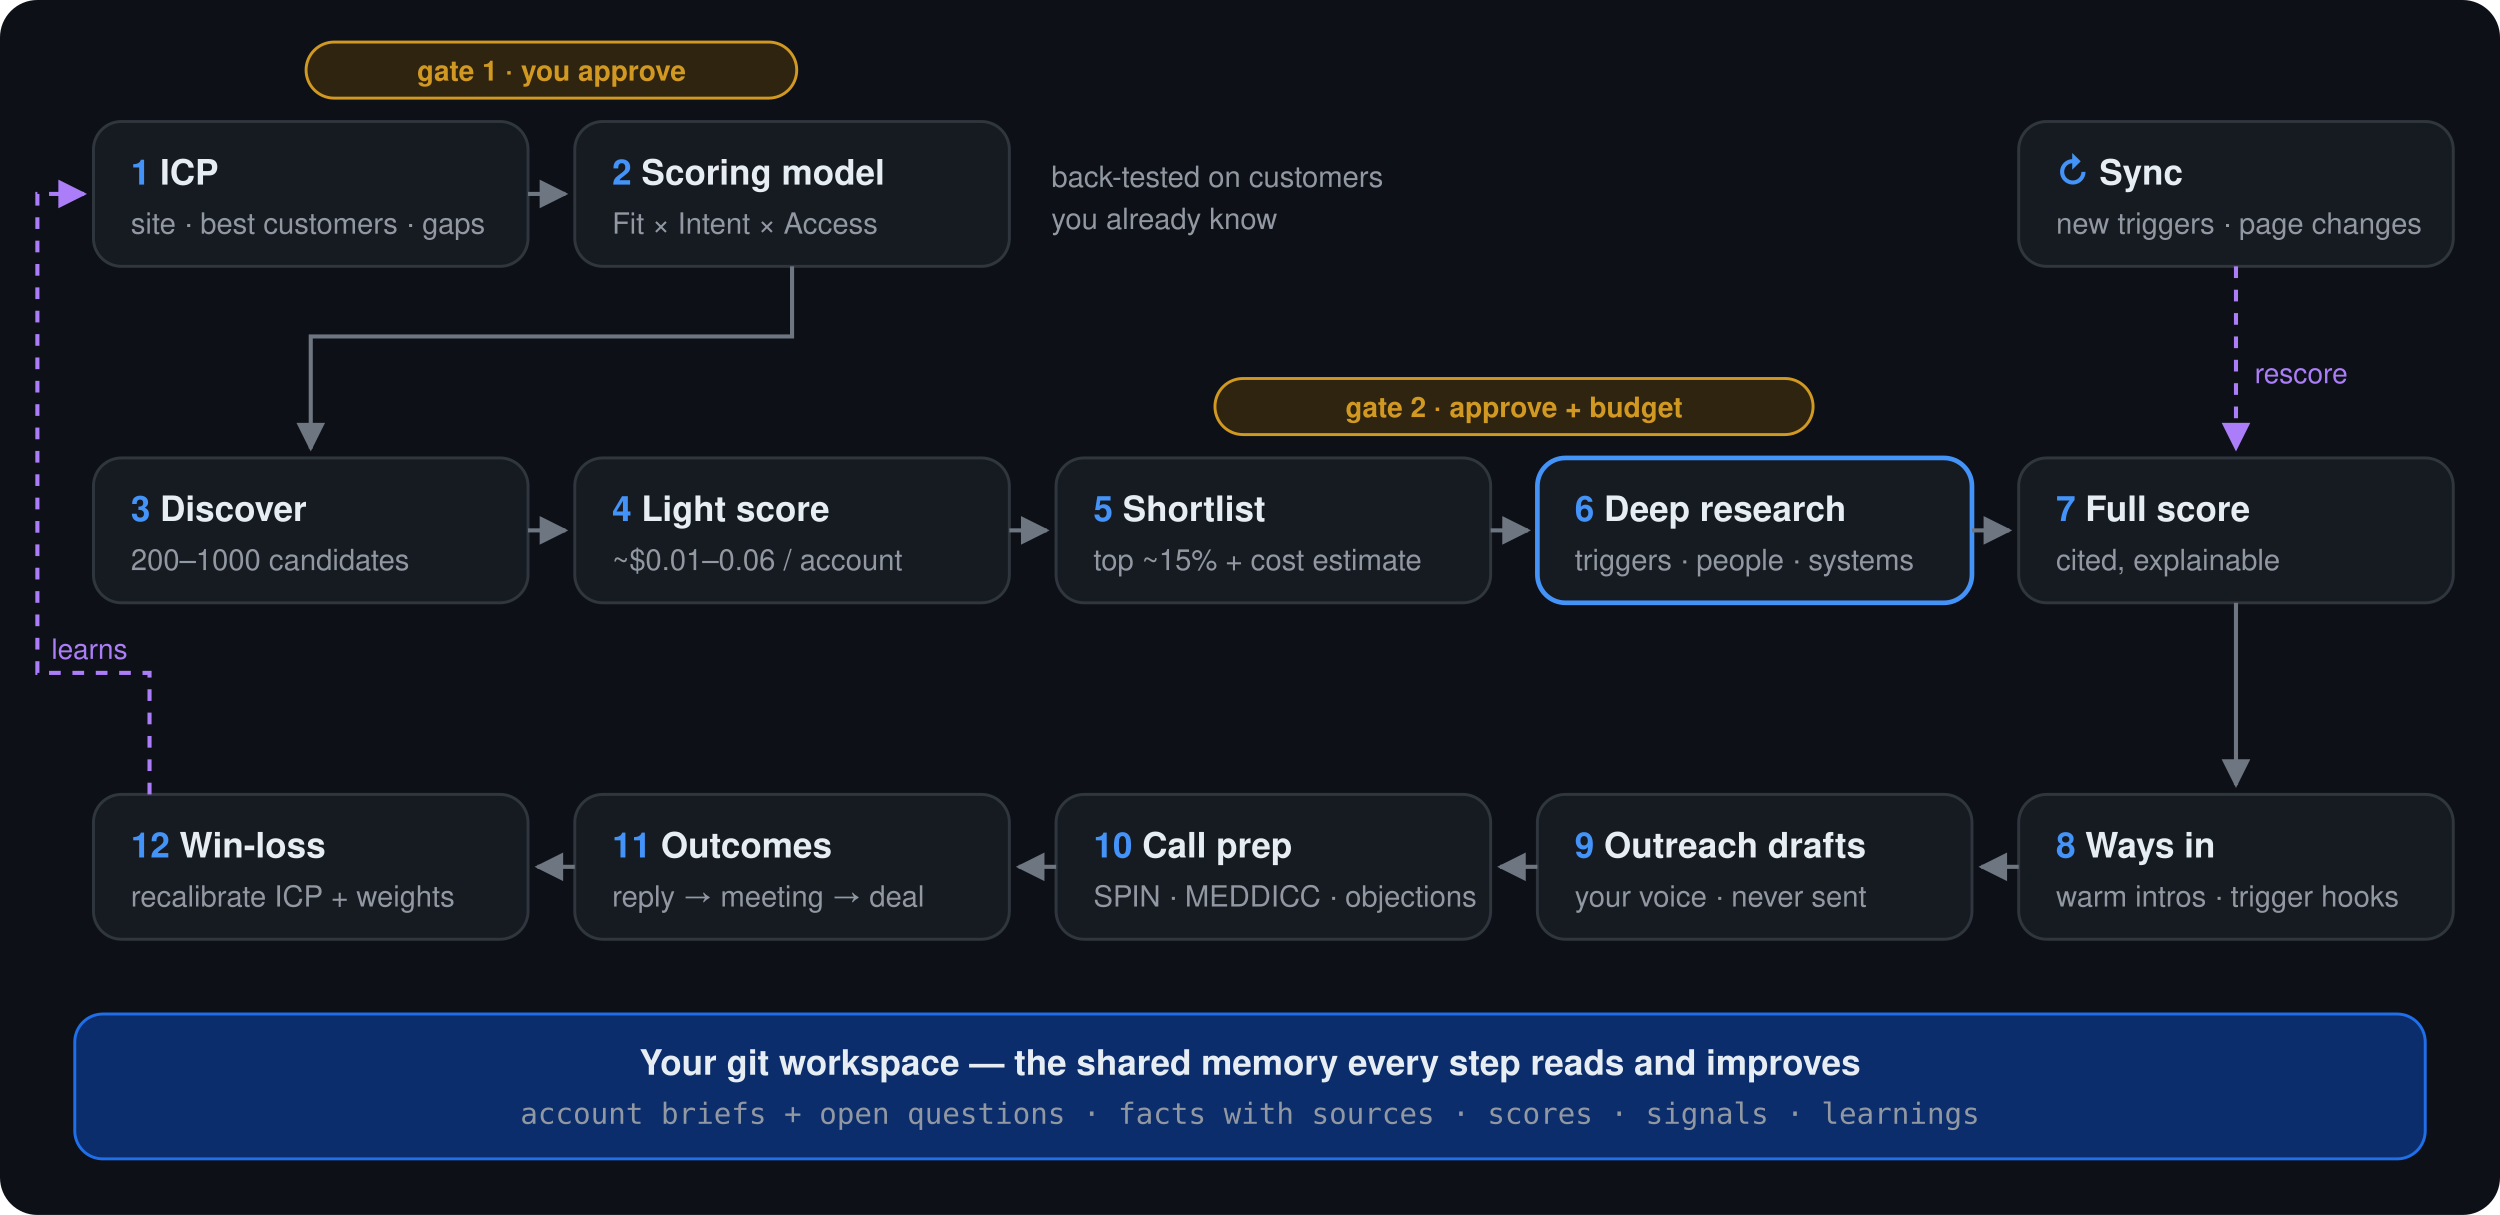
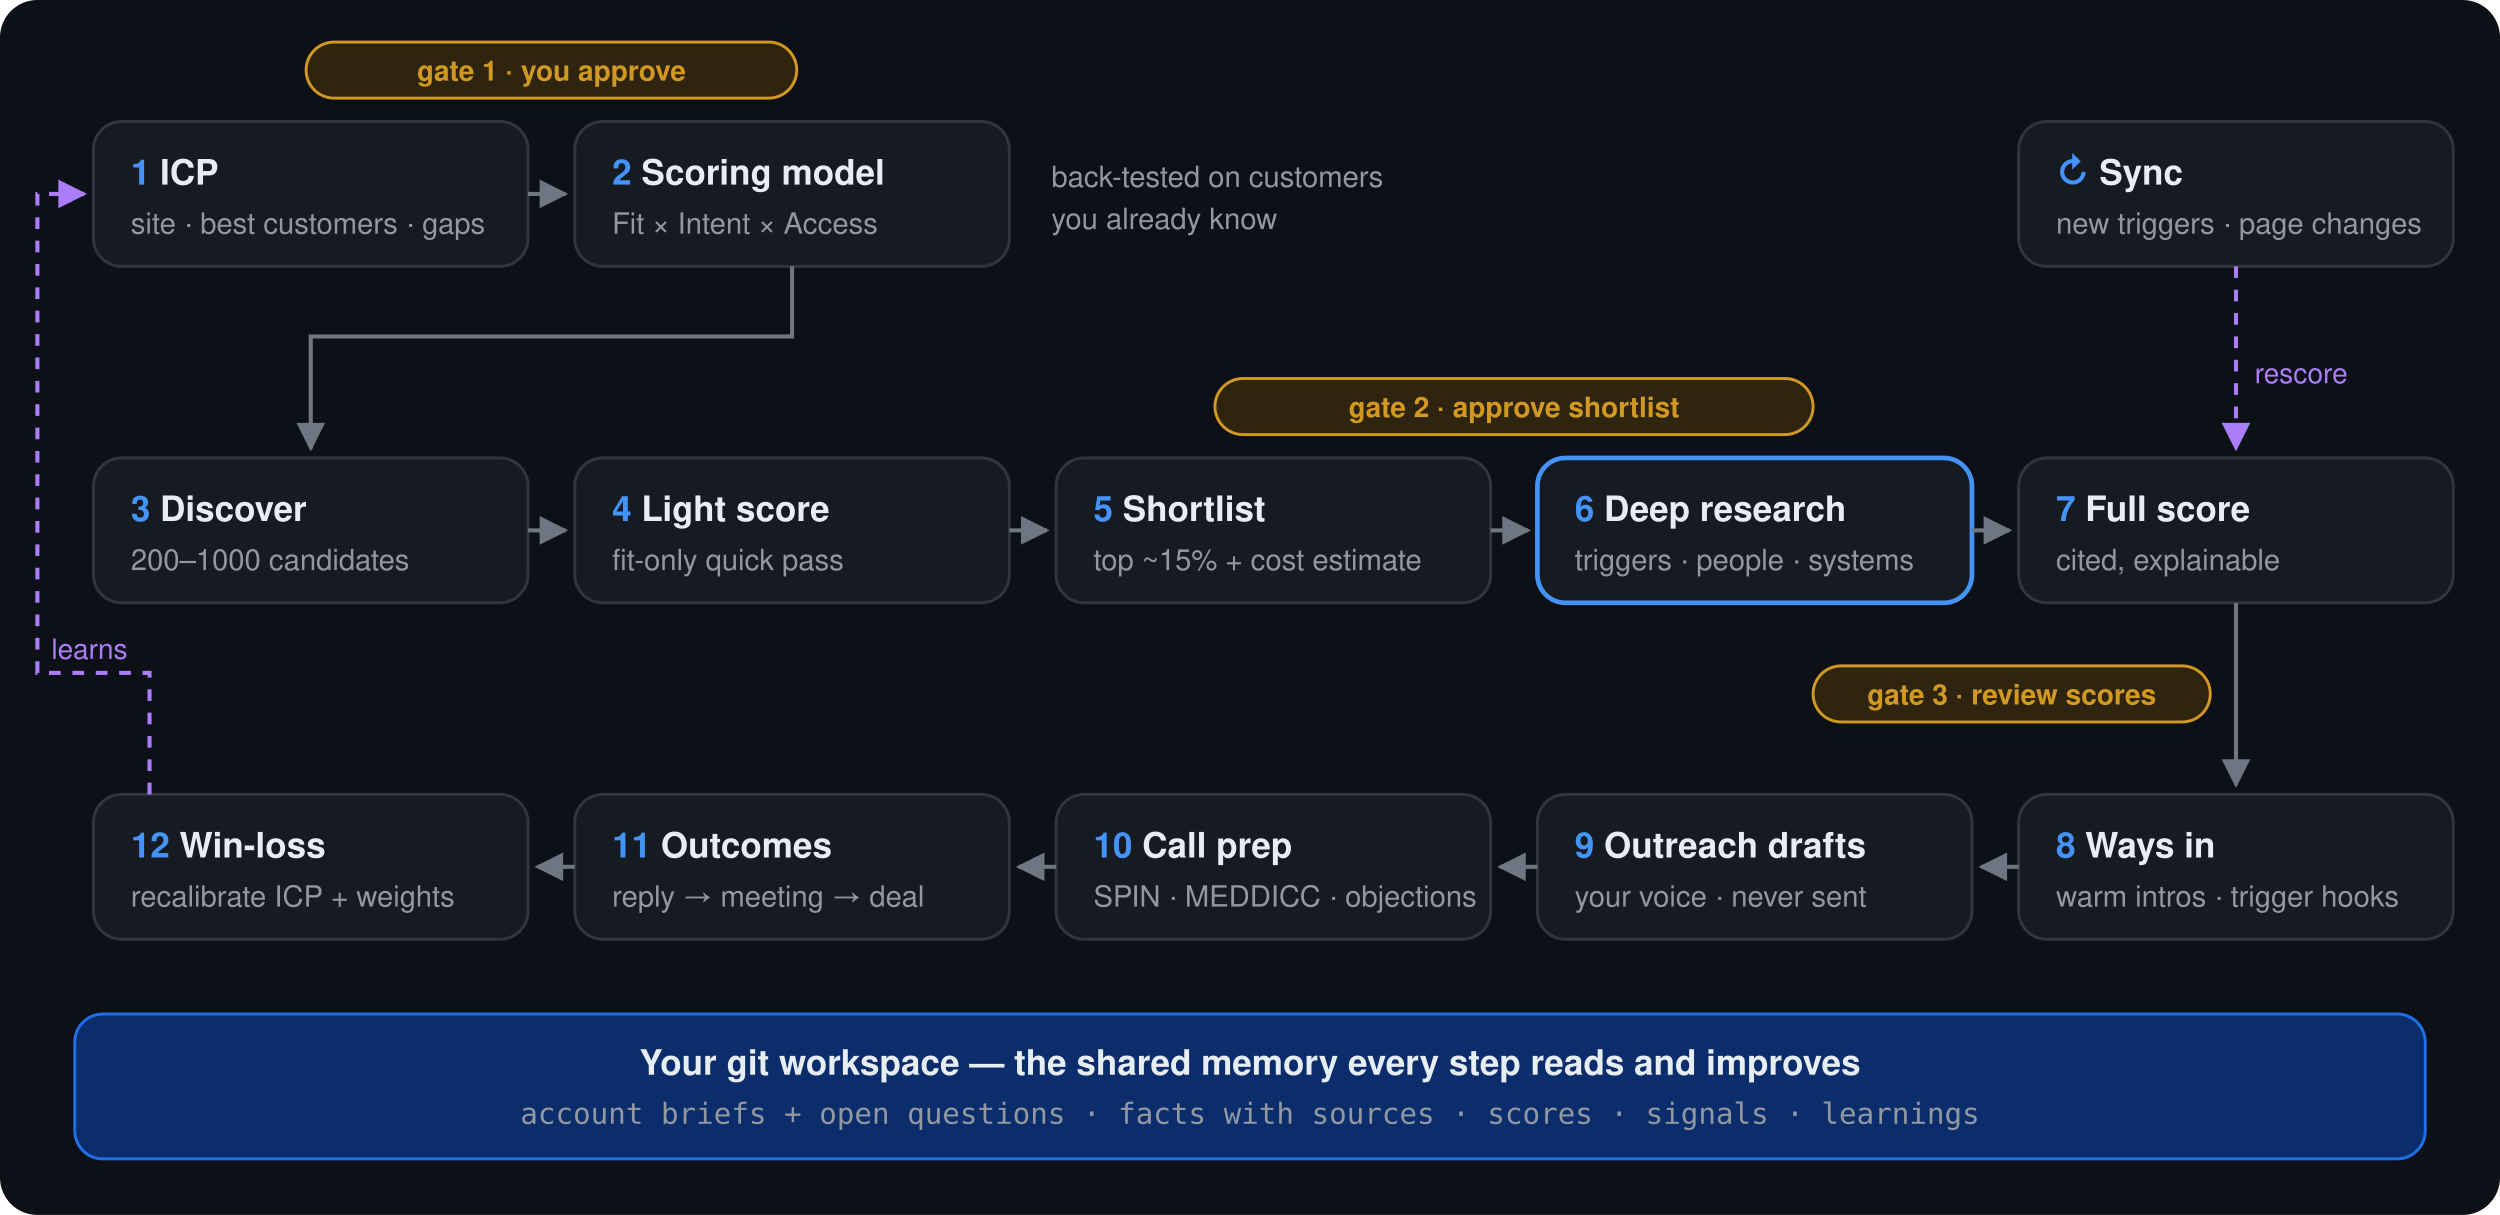
- <svg xmlns="http://www.w3.org/2000/svg" width="1070" height="520" viewBox="0 0 1070 520" role="img" aria-label="Pipeline: define the ICP and scoring model, run the wide-then-deep funnel, engage, and learn from outcomes">
+ <svg xmlns="http://www.w3.org/2000/svg" width="1070" height="520" viewBox="0 0 1070 520" role="img" aria-label="Pipeline: define the ICP and scoring model, run the wide-then-deep funnel with three approval gates, engage, and learn from outcomes">
  <defs>
    <marker id="ah-4493f8" viewBox="0 0 10 10" refX="9" refY="5" markerWidth="7" markerHeight="7" orient="auto-start-reverse">
      <path d="M0 0L10 5L0 10z" fill="#4493f8" />
    </marker>
    <marker id="ah-ab7df8" viewBox="0 0 10 10" refX="9" refY="5" markerWidth="7" markerHeight="7" orient="auto-start-reverse">
      <path d="M0 0L10 5L0 10z" fill="#ab7df8" />
    </marker>
    <marker id="ah-6e7681" viewBox="0 0 10 10" refX="9" refY="5" markerWidth="7" markerHeight="7" orient="auto-start-reverse">
      <path d="M0 0L10 5L0 10z" fill="#6e7681" />
    </marker>
  </defs>
  <rect width="1070" height="520" rx="16" fill="#0d1117" />
  <g>
    <rect x="40" y="52" width="186" height="62" rx="12" fill="#161b22" stroke="#30363d" stroke-width="1.25" />
    <text x="56" y="79" font-family="-apple-system, BlinkMacSystemFont, 'Segoe UI', Helvetica, Arial, sans-serif" font-size="15" font-weight="650" fill="#e6edf3">
      <tspan fill="#4493f8">1</tspan>  ICP</text>
    <text x="56" y="100" font-family="-apple-system, BlinkMacSystemFont, 'Segoe UI', Helvetica, Arial, sans-serif" font-size="12.5" fill="#9198a1">site · best customers · gaps</text>
  </g>
  <g>
    <rect x="246" y="52" width="186" height="62" rx="12" fill="#161b22" stroke="#30363d" stroke-width="1.25" />
    <text x="262" y="79" font-family="-apple-system, BlinkMacSystemFont, 'Segoe UI', Helvetica, Arial, sans-serif" font-size="15" font-weight="650" fill="#e6edf3">
      <tspan fill="#4493f8">2</tspan>  Scoring model</text>
    <text x="262" y="100" font-family="-apple-system, BlinkMacSystemFont, 'Segoe UI', Helvetica, Arial, sans-serif" font-size="12.5" fill="#9198a1">Fit × Intent × Access</text>
  </g>
  <g>
    <rect x="864" y="52" width="186" height="62" rx="12" fill="#161b22" stroke="#30363d" stroke-width="1.25" />
    <text x="880" y="79" font-family="-apple-system, BlinkMacSystemFont, 'Segoe UI', Helvetica, Arial, sans-serif" font-size="15" font-weight="650" fill="#e6edf3">
      <tspan fill="#4493f8">↻</tspan>  Sync</text>
    <text x="880" y="100" font-family="-apple-system, BlinkMacSystemFont, 'Segoe UI', Helvetica, Arial, sans-serif" font-size="12.5" fill="#9198a1">new triggers · page changes</text>
  </g>
  <path d="M226 83.0 H242" fill="none" stroke="#6e7681" stroke-width="1.75" marker-end="url(#ah-6e7681)" />
  <g>
    <rect x="131.0" y="18" width="210.0" height="24" rx="12" fill="#2e2410" stroke="#d29922" stroke-width="1.25" />
    <text x="236.0" y="34.5" text-anchor="middle" font-family="-apple-system, BlinkMacSystemFont, 'Segoe UI', Helvetica, Arial, sans-serif" font-size="12" font-weight="600" fill="#d29922">gate 1 · you approve</text>
  </g>
  <text x="450" y="80" font-family="-apple-system, BlinkMacSystemFont, 'Segoe UI', Helvetica, Arial, sans-serif" font-size="12.5" fill="#9198a1">back-tested on customers</text>
  <text x="450" y="98" font-family="-apple-system, BlinkMacSystemFont, 'Segoe UI', Helvetica, Arial, sans-serif" font-size="12.5" fill="#9198a1">you already know</text>
  <g>
    <rect x="40" y="196" width="186" height="62" rx="12" fill="#161b22" stroke="#30363d" stroke-width="1.25" />
    <text x="56" y="223" font-family="-apple-system, BlinkMacSystemFont, 'Segoe UI', Helvetica, Arial, sans-serif" font-size="15" font-weight="650" fill="#e6edf3">
      <tspan fill="#4493f8">3</tspan>  Discover</text>
    <text x="56" y="244" font-family="-apple-system, BlinkMacSystemFont, 'Segoe UI', Helvetica, Arial, sans-serif" font-size="12.5" fill="#9198a1">200–1000 candidates</text>
  </g>
  <g>
    <rect x="246" y="196" width="186" height="62" rx="12" fill="#161b22" stroke="#30363d" stroke-width="1.25" />
    <text x="262" y="223" font-family="-apple-system, BlinkMacSystemFont, 'Segoe UI', Helvetica, Arial, sans-serif" font-size="15" font-weight="650" fill="#e6edf3">
      <tspan fill="#4493f8">4</tspan>  Light score</text>
-     <text x="262" y="244" font-family="-apple-system, BlinkMacSystemFont, 'Segoe UI', Helvetica, Arial, sans-serif" font-size="12.5" fill="#9198a1">~$0.01–0.06 / account</text>
+     <text x="262" y="244" font-family="-apple-system, BlinkMacSystemFont, 'Segoe UI', Helvetica, Arial, sans-serif" font-size="12.5" fill="#9198a1">fit-only quick pass</text>
  </g>
  <g>
    <rect x="452" y="196" width="186" height="62" rx="12" fill="#161b22" stroke="#30363d" stroke-width="1.25" />
    <text x="468" y="223" font-family="-apple-system, BlinkMacSystemFont, 'Segoe UI', Helvetica, Arial, sans-serif" font-size="15" font-weight="650" fill="#e6edf3">
      <tspan fill="#4493f8">5</tspan>  Shortlist</text>
    <text x="468" y="244" font-family="-apple-system, BlinkMacSystemFont, 'Segoe UI', Helvetica, Arial, sans-serif" font-size="12.5" fill="#9198a1">top ~15% + cost estimate</text>
  </g>
  <g>
    <rect x="658" y="196" width="186" height="62" rx="12" fill="#161b22" stroke="#4493f8" stroke-width="2" />
    <text x="674" y="223" font-family="-apple-system, BlinkMacSystemFont, 'Segoe UI', Helvetica, Arial, sans-serif" font-size="15" font-weight="650" fill="#e6edf3">
      <tspan fill="#4493f8">6</tspan>  Deep research</text>
    <text x="674" y="244" font-family="-apple-system, BlinkMacSystemFont, 'Segoe UI', Helvetica, Arial, sans-serif" font-size="12.5" fill="#9198a1">triggers · people · systems</text>
  </g>
  <g>
    <rect x="864" y="196" width="186" height="62" rx="12" fill="#161b22" stroke="#30363d" stroke-width="1.25" />
    <text x="880" y="223" font-family="-apple-system, BlinkMacSystemFont, 'Segoe UI', Helvetica, Arial, sans-serif" font-size="15" font-weight="650" fill="#e6edf3">
      <tspan fill="#4493f8">7</tspan>  Full score</text>
    <text x="880" y="244" font-family="-apple-system, BlinkMacSystemFont, 'Segoe UI', Helvetica, Arial, sans-serif" font-size="12.5" fill="#9198a1">cited, explainable</text>
  </g>
  <path d="M339.0 114 V144 H133.0 V192" fill="none" stroke="#6e7681" stroke-width="1.75" marker-end="url(#ah-6e7681)" />
  <path d="M226 227.0 H242" fill="none" stroke="#6e7681" stroke-width="1.75" marker-end="url(#ah-6e7681)" />
  <path d="M432 227.0 H448" fill="none" stroke="#6e7681" stroke-width="1.75" marker-end="url(#ah-6e7681)" />
  <path d="M638 227.0 H654" fill="none" stroke="#6e7681" stroke-width="1.75" marker-end="url(#ah-6e7681)" />
  <path d="M844 227.0 H860" fill="none" stroke="#6e7681" stroke-width="1.75" marker-end="url(#ah-6e7681)" />
  <g>
    <rect x="520.0" y="162" width="256" height="24" rx="12" fill="#2e2410" stroke="#d29922" stroke-width="1.25" />
-     <text x="648.0" y="178.5" text-anchor="middle" font-family="-apple-system, BlinkMacSystemFont, 'Segoe UI', Helvetica, Arial, sans-serif" font-size="12" font-weight="600" fill="#d29922">gate 2 · approve + budget</text>
+     <text x="648.0" y="178.5" text-anchor="middle" font-family="-apple-system, BlinkMacSystemFont, 'Segoe UI', Helvetica, Arial, sans-serif" font-size="12" font-weight="600" fill="#d29922">gate 2 · approve shortlist</text>
+   </g>
+   <g>
+     <rect x="776.0" y="285" width="170" height="24" rx="12" fill="#2e2410" stroke="#d29922" stroke-width="1.25" />
+     <text x="861.0" y="301.5" text-anchor="middle" font-family="-apple-system, BlinkMacSystemFont, 'Segoe UI', Helvetica, Arial, sans-serif" font-size="12" font-weight="600" fill="#d29922">gate 3 · review scores</text>
  </g>
  <path d="M957.0 114 V192" fill="none" stroke="#ab7df8" stroke-width="1.75" stroke-dasharray="5 5" marker-end="url(#ah-ab7df8)" />
  <text x="965.0" y="164" font-family="-apple-system, BlinkMacSystemFont, 'Segoe UI', Helvetica, Arial, sans-serif" font-size="12" fill="#ab7df8">rescore</text>
  <g>
    <rect x="864" y="340" width="186" height="62" rx="12" fill="#161b22" stroke="#30363d" stroke-width="1.25" />
    <text x="880" y="367" font-family="-apple-system, BlinkMacSystemFont, 'Segoe UI', Helvetica, Arial, sans-serif" font-size="15" font-weight="650" fill="#e6edf3">
      <tspan fill="#4493f8">8</tspan>  Ways in</text>
    <text x="880" y="388" font-family="-apple-system, BlinkMacSystemFont, 'Segoe UI', Helvetica, Arial, sans-serif" font-size="12.5" fill="#9198a1">warm intros · trigger hooks</text>
  </g>
  <g>
    <rect x="658" y="340" width="186" height="62" rx="12" fill="#161b22" stroke="#30363d" stroke-width="1.25" />
    <text x="674" y="367" font-family="-apple-system, BlinkMacSystemFont, 'Segoe UI', Helvetica, Arial, sans-serif" font-size="15" font-weight="650" fill="#e6edf3">
      <tspan fill="#4493f8">9</tspan>  Outreach drafts</text>
    <text x="674" y="388" font-family="-apple-system, BlinkMacSystemFont, 'Segoe UI', Helvetica, Arial, sans-serif" font-size="12.5" fill="#9198a1">your voice · never sent</text>
  </g>
  <g>
    <rect x="452" y="340" width="186" height="62" rx="12" fill="#161b22" stroke="#30363d" stroke-width="1.25" />
    <text x="468" y="367" font-family="-apple-system, BlinkMacSystemFont, 'Segoe UI', Helvetica, Arial, sans-serif" font-size="15" font-weight="650" fill="#e6edf3">
      <tspan fill="#4493f8">10</tspan>  Call prep</text>
    <text x="468" y="388" font-family="-apple-system, BlinkMacSystemFont, 'Segoe UI', Helvetica, Arial, sans-serif" font-size="12.5" fill="#9198a1">SPIN · MEDDICC · objections</text>
  </g>
  <g>
    <rect x="246" y="340" width="186" height="62" rx="12" fill="#161b22" stroke="#30363d" stroke-width="1.25" />
    <text x="262" y="367" font-family="-apple-system, BlinkMacSystemFont, 'Segoe UI', Helvetica, Arial, sans-serif" font-size="15" font-weight="650" fill="#e6edf3">
      <tspan fill="#4493f8">11</tspan>  Outcomes</text>
    <text x="262" y="388" font-family="-apple-system, BlinkMacSystemFont, 'Segoe UI', Helvetica, Arial, sans-serif" font-size="12.5" fill="#9198a1">reply → meeting → deal</text>
  </g>
  <g>
    <rect x="40" y="340" width="186" height="62" rx="12" fill="#161b22" stroke="#30363d" stroke-width="1.25" />
    <text x="56" y="367" font-family="-apple-system, BlinkMacSystemFont, 'Segoe UI', Helvetica, Arial, sans-serif" font-size="15" font-weight="650" fill="#e6edf3">
      <tspan fill="#4493f8">12</tspan>  Win-loss</text>
    <text x="56" y="388" font-family="-apple-system, BlinkMacSystemFont, 'Segoe UI', Helvetica, Arial, sans-serif" font-size="12.5" fill="#9198a1">recalibrate ICP + weights</text>
  </g>
  <path d="M957.0 258 V336" fill="none" stroke="#6e7681" stroke-width="1.75" marker-end="url(#ah-6e7681)" />
  <path d="M864 371.0 H848" fill="none" stroke="#6e7681" stroke-width="1.75" marker-end="url(#ah-6e7681)" />
  <path d="M658 371.0 H642" fill="none" stroke="#6e7681" stroke-width="1.75" marker-end="url(#ah-6e7681)" />
  <path d="M452 371.0 H436" fill="none" stroke="#6e7681" stroke-width="1.75" marker-end="url(#ah-6e7681)" />
  <path d="M246 371.0 H230" fill="none" stroke="#6e7681" stroke-width="1.75" marker-end="url(#ah-6e7681)" />
  <path d="M64 340 V288 H16 V83.0 H36" fill="none" stroke="#ab7df8" stroke-width="1.75" stroke-dasharray="5 5" marker-end="url(#ah-ab7df8)" />
  <text x="22" y="282" font-family="-apple-system, BlinkMacSystemFont, 'Segoe UI', Helvetica, Arial, sans-serif" font-size="12" fill="#ab7df8">learns</text>
  <rect x="32" y="434" width="1006" height="62" rx="12" fill="#0c2d6b" stroke="#1f6feb" stroke-width="1.25" />
  <text x="535.0" y="460" text-anchor="middle" font-family="-apple-system, BlinkMacSystemFont, 'Segoe UI', Helvetica, Arial, sans-serif" font-size="15" font-weight="650" fill="#e6edf3">Your git workspace — the shared memory every step reads and improves</text>
  <text x="535.0" y="481" text-anchor="middle" font-family="ui-monospace, SFMono-Regular, Menlo, Consolas, monospace" font-size="12.5" fill="#9198a1">account briefs + open questions · facts with sources · scores · signals · learnings</text>
</svg>
